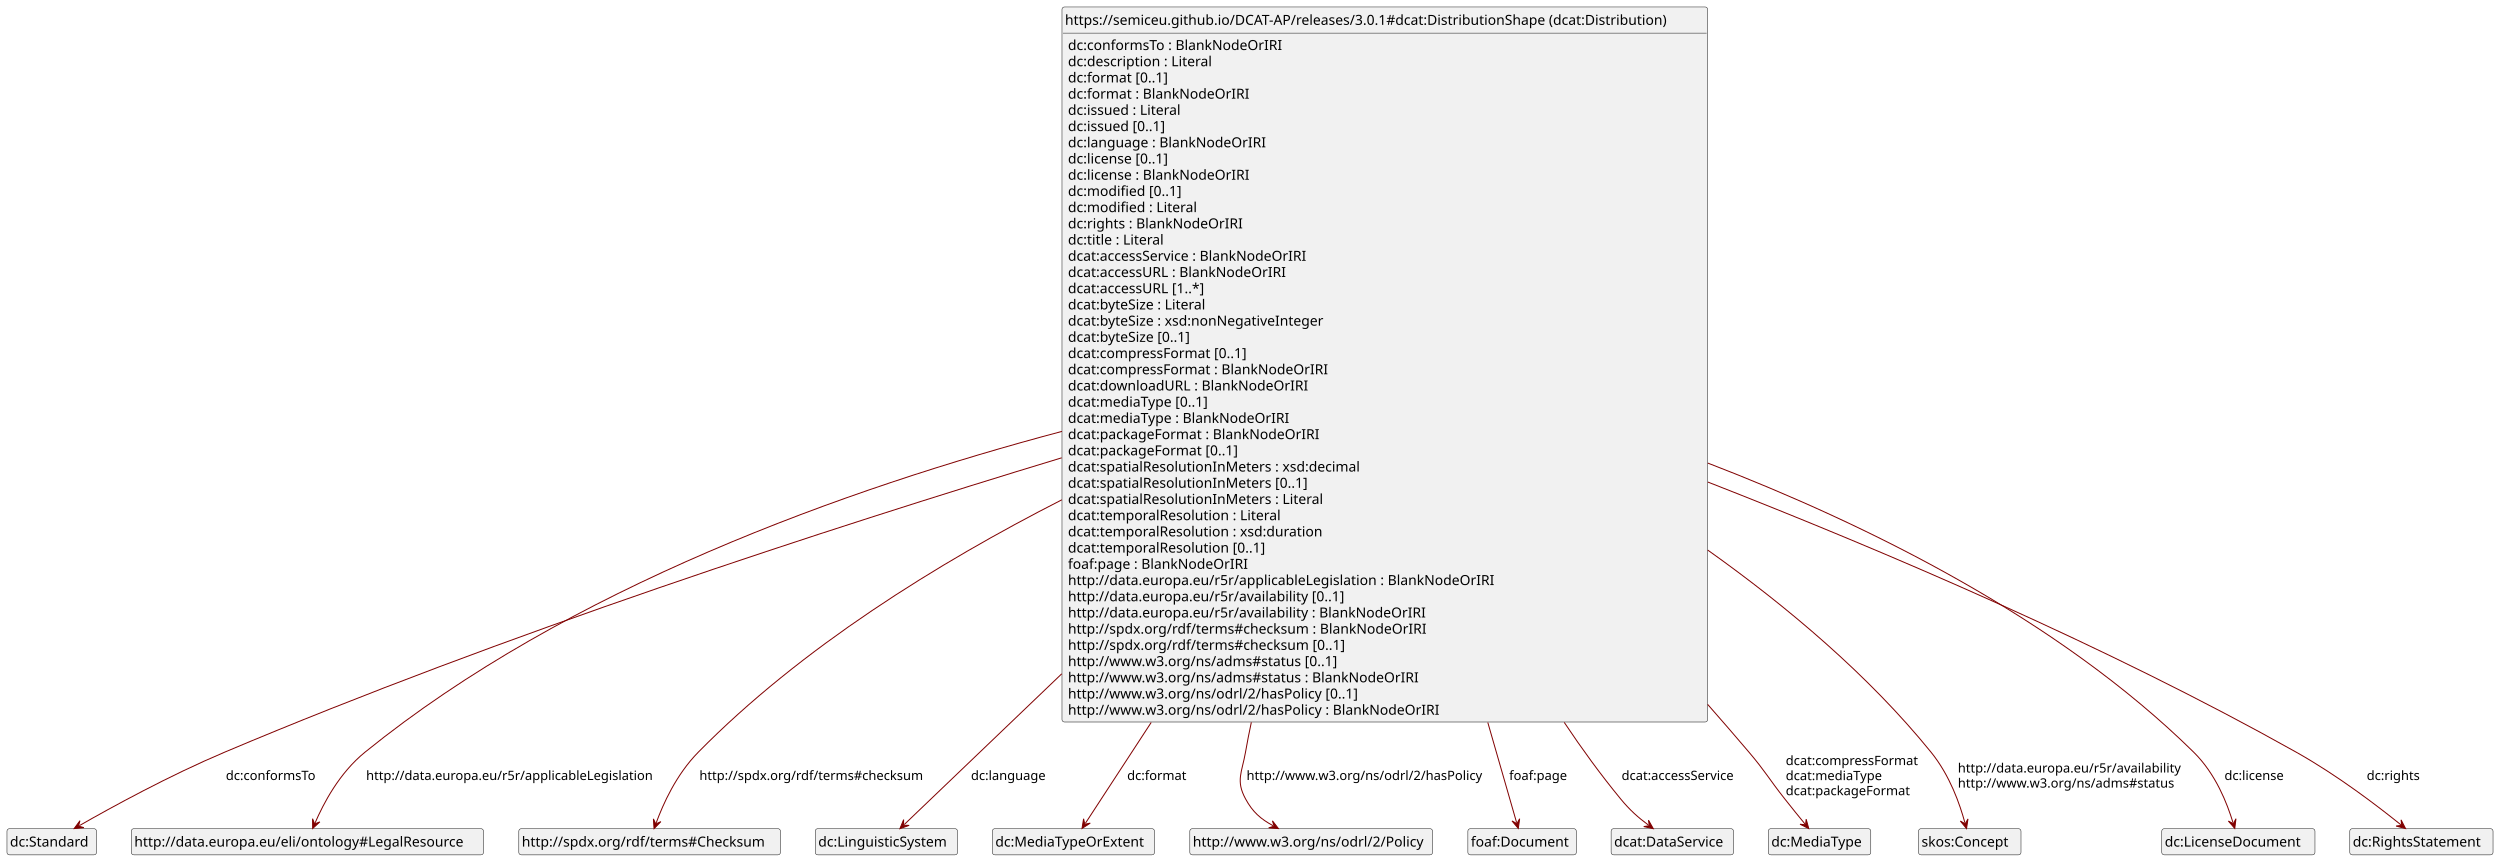
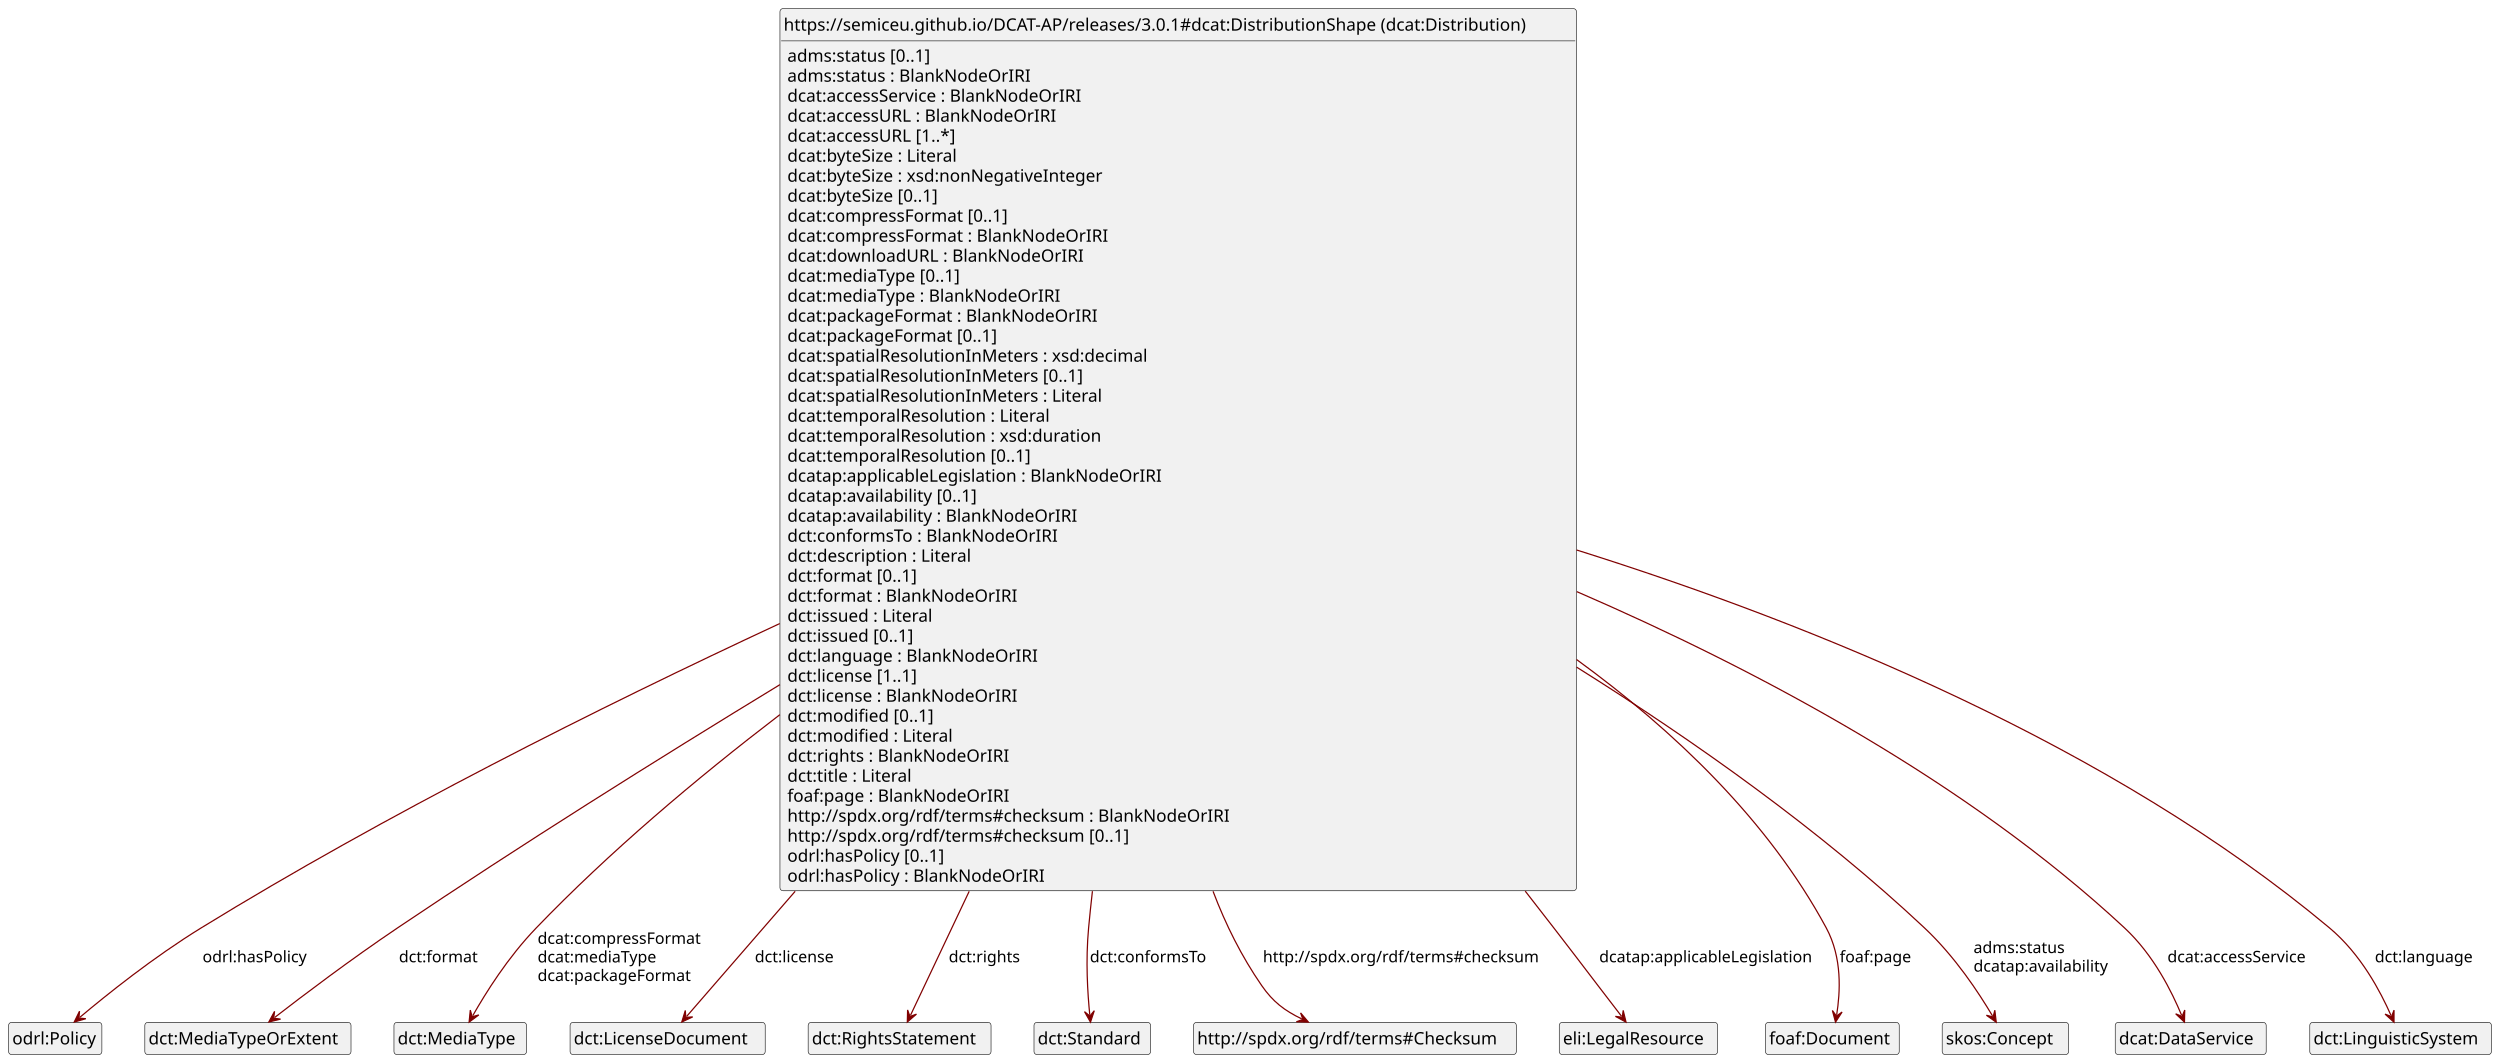
- <svg xmlns="http://www.w3.org/2000/svg" contentStyleType="text/css" height="865px" preserveAspectRatio="none" style="width:2513px;height:865px;background:#FFFFFF;" version="1.1" viewBox="0 0 2513 865" width="2513px" zoomAndPan="magnify">
+ <svg xmlns="http://www.w3.org/2000/svg" contentStyleType="text/css" height="865px" preserveAspectRatio="none" style="width:2037px;height:865px;background:#FFFFFF;" version="1.1" viewBox="0 0 2037 865" width="2037px" zoomAndPan="magnify">
  <defs />
  <g>
    <g id="elem_https://semiceu.github.io/DCAT-AP/releases/3.0.1#dcat:DistributionShape (dcat:Distribution)">
-       <rect codeLine="8" fill="#F1F1F1" height="718.766" id="https://semiceu.github.io/DCAT-AP/releases/3.0.1#dcat:DistributionShape (dcat:Distribution)" rx="2.5" ry="2.5" style="stroke:#181818;stroke-width:0.5;" width="649" x="1067.5" y="7" />
-       <text fill="#000000" font-family="sans-serif" font-size="14" lengthAdjust="spacing" textLength="643" x="1070.5" y="24.995">https://semiceu.github.io/DCAT-AP/releases/3.0.1#dcat:DistributionShape (dcat:Distribution)</text>
-       <line style="stroke:#181818;stroke-width:0.5;" x1="1068.5" x2="1715.5" y1="33.297" y2="33.297" />
-       <text fill="#000000" font-family="sans-serif" font-size="14" lengthAdjust="spacing" textLength="233" x="1073.5" y="50.292">dc:conformsTo  :  BlankNodeOrIRI</text>
-       <text fill="#000000" font-family="sans-serif" font-size="14" lengthAdjust="spacing" textLength="160" x="1073.5" y="66.589">dc:description  :  Literal</text>
-       <text fill="#000000" font-family="sans-serif" font-size="14" lengthAdjust="spacing" textLength="110" x="1073.5" y="82.886">dc:format  [0..1]</text>
-       <text fill="#000000" font-family="sans-serif" font-size="14" lengthAdjust="spacing" textLength="194" x="1073.5" y="99.183">dc:format  :  BlankNodeOrIRI</text>
-       <text fill="#000000" font-family="sans-serif" font-size="14" lengthAdjust="spacing" textLength="129" x="1073.5" y="115.48">dc:issued  :  Literal</text>
-       <text fill="#000000" font-family="sans-serif" font-size="14" lengthAdjust="spacing" textLength="112" x="1073.5" y="131.776">dc:issued  [0..1]</text>
-       <text fill="#000000" font-family="sans-serif" font-size="14" lengthAdjust="spacing" textLength="214" x="1073.5" y="148.073">dc:language  :  BlankNodeOrIRI</text>
-       <text fill="#000000" font-family="sans-serif" font-size="14" lengthAdjust="spacing" textLength="115" x="1073.5" y="164.37">dc:license  [0..1]</text>
-       <text fill="#000000" font-family="sans-serif" font-size="14" lengthAdjust="spacing" textLength="199" x="1073.5" y="180.667">dc:license  :  BlankNodeOrIRI</text>
-       <text fill="#000000" font-family="sans-serif" font-size="14" lengthAdjust="spacing" textLength="125" x="1073.5" y="196.964">dc:modified  [0..1]</text>
-       <text fill="#000000" font-family="sans-serif" font-size="14" lengthAdjust="spacing" textLength="142" x="1073.5" y="213.261">dc:modified  :  Literal</text>
-       <text fill="#000000" font-family="sans-serif" font-size="14" lengthAdjust="spacing" textLength="189" x="1073.5" y="229.558">dc:rights  :  BlankNodeOrIRI</text>
-       <text fill="#000000" font-family="sans-serif" font-size="14" lengthAdjust="spacing" textLength="108" x="1073.5" y="245.855">dc:title  :  Literal</text>
-       <text fill="#000000" font-family="sans-serif" font-size="14" lengthAdjust="spacing" textLength="262" x="1073.5" y="262.151">dcat:accessService  :  BlankNodeOrIRI</text>
-       <text fill="#000000" font-family="sans-serif" font-size="14" lengthAdjust="spacing" textLength="239" x="1073.5" y="278.448">dcat:accessURL  :  BlankNodeOrIRI</text>
-       <text fill="#000000" font-family="sans-serif" font-size="14" lengthAdjust="spacing" textLength="153" x="1073.5" y="294.745">dcat:accessURL  [1..*]</text>
-       <text fill="#000000" font-family="sans-serif" font-size="14" lengthAdjust="spacing" textLength="155" x="1073.5" y="311.042">dcat:byteSize  :  Literal</text>
-       <text fill="#000000" font-family="sans-serif" font-size="14" lengthAdjust="spacing" textLength="276" x="1073.5" y="327.339">dcat:byteSize  : xsd:nonNegativeInteger</text>
-       <text fill="#000000" font-family="sans-serif" font-size="14" lengthAdjust="spacing" textLength="138" x="1073.5" y="343.636">dcat:byteSize  [0..1]</text>
-       <text fill="#000000" font-family="sans-serif" font-size="14" lengthAdjust="spacing" textLength="196" x="1073.5" y="359.933">dcat:compressFormat  [0..1]</text>
-       <text fill="#000000" font-family="sans-serif" font-size="14" lengthAdjust="spacing" textLength="280" x="1073.5" y="376.229">dcat:compressFormat  :  BlankNodeOrIRI</text>
-       <text fill="#000000" font-family="sans-serif" font-size="14" lengthAdjust="spacing" textLength="257" x="1073.5" y="392.526">dcat:downloadURL  :  BlankNodeOrIRI</text>
-       <text fill="#000000" font-family="sans-serif" font-size="14" lengthAdjust="spacing" textLength="155" x="1073.5" y="408.823">dcat:mediaType  [0..1]</text>
-       <text fill="#000000" font-family="sans-serif" font-size="14" lengthAdjust="spacing" textLength="239" x="1073.5" y="425.12">dcat:mediaType  :  BlankNodeOrIRI</text>
-       <text fill="#000000" font-family="sans-serif" font-size="14" lengthAdjust="spacing" textLength="270" x="1073.5" y="441.417">dcat:packageFormat  :  BlankNodeOrIRI</text>
-       <text fill="#000000" font-family="sans-serif" font-size="14" lengthAdjust="spacing" textLength="186" x="1073.5" y="457.714">dcat:packageFormat  [0..1]</text>
-       <text fill="#000000" font-family="sans-serif" font-size="14" lengthAdjust="spacing" textLength="312" x="1073.5" y="474.011">dcat:spatialResolutionInMeters  : xsd:decimal</text>
-       <text fill="#000000" font-family="sans-serif" font-size="14" lengthAdjust="spacing" textLength="257" x="1073.5" y="490.308">dcat:spatialResolutionInMeters  [0..1]</text>
-       <text fill="#000000" font-family="sans-serif" font-size="14" lengthAdjust="spacing" textLength="274" x="1073.5" y="506.604">dcat:spatialResolutionInMeters  :  Literal</text>
-       <text fill="#000000" font-family="sans-serif" font-size="14" lengthAdjust="spacing" textLength="231" x="1073.5" y="522.901">dcat:temporalResolution  :  Literal</text>
-       <text fill="#000000" font-family="sans-serif" font-size="14" lengthAdjust="spacing" textLength="273" x="1073.5" y="539.198">dcat:temporalResolution  : xsd:duration</text>
-       <text fill="#000000" font-family="sans-serif" font-size="14" lengthAdjust="spacing" textLength="214" x="1073.5" y="555.495">dcat:temporalResolution  [0..1]</text>
-       <text fill="#000000" font-family="sans-serif" font-size="14" lengthAdjust="spacing" textLength="193" x="1073.5" y="571.792">foaf:page  :  BlankNodeOrIRI</text>
-       <text fill="#000000" font-family="sans-serif" font-size="14" lengthAdjust="spacing" textLength="447" x="1073.5" y="588.089">http://data.europa.eu/r5r/applicableLegislation  :  BlankNodeOrIRI</text>
-       <text fill="#000000" font-family="sans-serif" font-size="14" lengthAdjust="spacing" textLength="288" x="1073.5" y="604.386">http://data.europa.eu/r5r/availability  [0..1]</text>
-       <text fill="#000000" font-family="sans-serif" font-size="14" lengthAdjust="spacing" textLength="372" x="1073.5" y="620.683">http://data.europa.eu/r5r/availability  :  BlankNodeOrIRI</text>
-       <text fill="#000000" font-family="sans-serif" font-size="14" lengthAdjust="spacing" textLength="383" x="1073.5" y="636.98">http://spdx.org/rdf/terms#checksum  :  BlankNodeOrIRI</text>
-       <text fill="#000000" font-family="sans-serif" font-size="14" lengthAdjust="spacing" textLength="299" x="1073.5" y="653.276">http://spdx.org/rdf/terms#checksum  [0..1]</text>
-       <text fill="#000000" font-family="sans-serif" font-size="14" lengthAdjust="spacing" textLength="291" x="1073.5" y="669.573">http://www.w3.org/ns/adms#status  [0..1]</text>
-       <text fill="#000000" font-family="sans-serif" font-size="14" lengthAdjust="spacing" textLength="375" x="1073.5" y="685.87">http://www.w3.org/ns/adms#status  :  BlankNodeOrIRI</text>
-       <text fill="#000000" font-family="sans-serif" font-size="14" lengthAdjust="spacing" textLength="307" x="1073.5" y="702.167">http://www.w3.org/ns/odrl/2/hasPolicy  [0..1]</text>
-       <text fill="#000000" font-family="sans-serif" font-size="14" lengthAdjust="spacing" textLength="391" x="1073.5" y="718.464">http://www.w3.org/ns/odrl/2/hasPolicy  :  BlankNodeOrIRI</text>
+       <rect codeLine="8" fill="#F1F1F1" height="718.766" id="https://semiceu.github.io/DCAT-AP/releases/3.0.1#dcat:DistributionShape (dcat:Distribution)" rx="2.5" ry="2.5" style="stroke:#181818;stroke-width:0.5;" width="649" x="635.5" y="7" />
+       <text fill="#000000" font-family="sans-serif" font-size="14" lengthAdjust="spacing" textLength="643" x="638.5" y="24.995">https://semiceu.github.io/DCAT-AP/releases/3.0.1#dcat:DistributionShape (dcat:Distribution)</text>
+       <line style="stroke:#181818;stroke-width:0.5;" x1="636.5" x2="1283.5" y1="33.297" y2="33.297" />
+       <text fill="#000000" font-family="sans-serif" font-size="14" lengthAdjust="spacing" textLength="130" x="641.5" y="50.292">adms:status  [0..1]</text>
+       <text fill="#000000" font-family="sans-serif" font-size="14" lengthAdjust="spacing" textLength="214" x="641.5" y="66.589">adms:status  :  BlankNodeOrIRI</text>
+       <text fill="#000000" font-family="sans-serif" font-size="14" lengthAdjust="spacing" textLength="262" x="641.5" y="82.886">dcat:accessService  :  BlankNodeOrIRI</text>
+       <text fill="#000000" font-family="sans-serif" font-size="14" lengthAdjust="spacing" textLength="239" x="641.5" y="99.183">dcat:accessURL  :  BlankNodeOrIRI</text>
+       <text fill="#000000" font-family="sans-serif" font-size="14" lengthAdjust="spacing" textLength="153" x="641.5" y="115.48">dcat:accessURL  [1..*]</text>
+       <text fill="#000000" font-family="sans-serif" font-size="14" lengthAdjust="spacing" textLength="155" x="641.5" y="131.776">dcat:byteSize  :  Literal</text>
+       <text fill="#000000" font-family="sans-serif" font-size="14" lengthAdjust="spacing" textLength="276" x="641.5" y="148.073">dcat:byteSize  : xsd:nonNegativeInteger</text>
+       <text fill="#000000" font-family="sans-serif" font-size="14" lengthAdjust="spacing" textLength="138" x="641.5" y="164.37">dcat:byteSize  [0..1]</text>
+       <text fill="#000000" font-family="sans-serif" font-size="14" lengthAdjust="spacing" textLength="196" x="641.5" y="180.667">dcat:compressFormat  [0..1]</text>
+       <text fill="#000000" font-family="sans-serif" font-size="14" lengthAdjust="spacing" textLength="280" x="641.5" y="196.964">dcat:compressFormat  :  BlankNodeOrIRI</text>
+       <text fill="#000000" font-family="sans-serif" font-size="14" lengthAdjust="spacing" textLength="257" x="641.5" y="213.261">dcat:downloadURL  :  BlankNodeOrIRI</text>
+       <text fill="#000000" font-family="sans-serif" font-size="14" lengthAdjust="spacing" textLength="155" x="641.5" y="229.558">dcat:mediaType  [0..1]</text>
+       <text fill="#000000" font-family="sans-serif" font-size="14" lengthAdjust="spacing" textLength="239" x="641.5" y="245.855">dcat:mediaType  :  BlankNodeOrIRI</text>
+       <text fill="#000000" font-family="sans-serif" font-size="14" lengthAdjust="spacing" textLength="270" x="641.5" y="262.151">dcat:packageFormat  :  BlankNodeOrIRI</text>
+       <text fill="#000000" font-family="sans-serif" font-size="14" lengthAdjust="spacing" textLength="186" x="641.5" y="278.448">dcat:packageFormat  [0..1]</text>
+       <text fill="#000000" font-family="sans-serif" font-size="14" lengthAdjust="spacing" textLength="312" x="641.5" y="294.745">dcat:spatialResolutionInMeters  : xsd:decimal</text>
+       <text fill="#000000" font-family="sans-serif" font-size="14" lengthAdjust="spacing" textLength="257" x="641.5" y="311.042">dcat:spatialResolutionInMeters  [0..1]</text>
+       <text fill="#000000" font-family="sans-serif" font-size="14" lengthAdjust="spacing" textLength="274" x="641.5" y="327.339">dcat:spatialResolutionInMeters  :  Literal</text>
+       <text fill="#000000" font-family="sans-serif" font-size="14" lengthAdjust="spacing" textLength="231" x="641.5" y="343.636">dcat:temporalResolution  :  Literal</text>
+       <text fill="#000000" font-family="sans-serif" font-size="14" lengthAdjust="spacing" textLength="273" x="641.5" y="359.933">dcat:temporalResolution  : xsd:duration</text>
+       <text fill="#000000" font-family="sans-serif" font-size="14" lengthAdjust="spacing" textLength="214" x="641.5" y="376.229">dcat:temporalResolution  [0..1]</text>
+       <text fill="#000000" font-family="sans-serif" font-size="14" lengthAdjust="spacing" textLength="322" x="641.5" y="392.526">dcatap:applicableLegislation  :  BlankNodeOrIRI</text>
+       <text fill="#000000" font-family="sans-serif" font-size="14" lengthAdjust="spacing" textLength="163" x="641.5" y="408.823">dcatap:availability  [0..1]</text>
+       <text fill="#000000" font-family="sans-serif" font-size="14" lengthAdjust="spacing" textLength="247" x="641.5" y="425.12">dcatap:availability  :  BlankNodeOrIRI</text>
+       <text fill="#000000" font-family="sans-serif" font-size="14" lengthAdjust="spacing" textLength="238" x="641.5" y="441.417">dct:conformsTo  :  BlankNodeOrIRI</text>
+       <text fill="#000000" font-family="sans-serif" font-size="14" lengthAdjust="spacing" textLength="165" x="641.5" y="457.714">dct:description  :  Literal</text>
+       <text fill="#000000" font-family="sans-serif" font-size="14" lengthAdjust="spacing" textLength="115" x="641.5" y="474.011">dct:format  [0..1]</text>
+       <text fill="#000000" font-family="sans-serif" font-size="14" lengthAdjust="spacing" textLength="199" x="641.5" y="490.308">dct:format  :  BlankNodeOrIRI</text>
+       <text fill="#000000" font-family="sans-serif" font-size="14" lengthAdjust="spacing" textLength="134" x="641.5" y="506.604">dct:issued  :  Literal</text>
+       <text fill="#000000" font-family="sans-serif" font-size="14" lengthAdjust="spacing" textLength="117" x="641.5" y="522.901">dct:issued  [0..1]</text>
+       <text fill="#000000" font-family="sans-serif" font-size="14" lengthAdjust="spacing" textLength="219" x="641.5" y="539.198">dct:language  :  BlankNodeOrIRI</text>
+       <text fill="#000000" font-family="sans-serif" font-size="14" lengthAdjust="spacing" textLength="120" x="641.5" y="555.495">dct:license  [1..1]</text>
+       <text fill="#000000" font-family="sans-serif" font-size="14" lengthAdjust="spacing" textLength="204" x="641.5" y="571.792">dct:license  :  BlankNodeOrIRI</text>
+       <text fill="#000000" font-family="sans-serif" font-size="14" lengthAdjust="spacing" textLength="130" x="641.5" y="588.089">dct:modified  [0..1]</text>
+       <text fill="#000000" font-family="sans-serif" font-size="14" lengthAdjust="spacing" textLength="147" x="641.5" y="604.386">dct:modified  :  Literal</text>
+       <text fill="#000000" font-family="sans-serif" font-size="14" lengthAdjust="spacing" textLength="194" x="641.5" y="620.683">dct:rights  :  BlankNodeOrIRI</text>
+       <text fill="#000000" font-family="sans-serif" font-size="14" lengthAdjust="spacing" textLength="113" x="641.5" y="636.98">dct:title  :  Literal</text>
+       <text fill="#000000" font-family="sans-serif" font-size="14" lengthAdjust="spacing" textLength="193" x="641.5" y="653.276">foaf:page  :  BlankNodeOrIRI</text>
+       <text fill="#000000" font-family="sans-serif" font-size="14" lengthAdjust="spacing" textLength="383" x="641.5" y="669.573">http://spdx.org/rdf/terms#checksum  :  BlankNodeOrIRI</text>
+       <text fill="#000000" font-family="sans-serif" font-size="14" lengthAdjust="spacing" textLength="299" x="641.5" y="685.87">http://spdx.org/rdf/terms#checksum  [0..1]</text>
+       <text fill="#000000" font-family="sans-serif" font-size="14" lengthAdjust="spacing" textLength="139" x="641.5" y="702.167">odrl:hasPolicy  [0..1]</text>
+       <text fill="#000000" font-family="sans-serif" font-size="14" lengthAdjust="spacing" textLength="223" x="641.5" y="718.464">odrl:hasPolicy  :  BlankNodeOrIRI</text>
    </g>
-     <g id="elem_dc:Standard">
-       <rect fill="#F1F1F1" height="26.297" id="dc:Standard" rx="2.5" ry="2.5" style="stroke:#181818;stroke-width:0.5;" width="90" x="7" y="833" />
-       <text fill="#000000" font-family="sans-serif" font-size="14" lengthAdjust="spacing" textLength="84" x="10" y="850.995">dc:Standard</text>
+     <g id="elem_odrl:Policy">
+       <rect fill="#F1F1F1" height="26.297" id="odrl:Policy" rx="2.5" ry="2.5" style="stroke:#181818;stroke-width:0.5;" width="76" x="7" y="833" />
+       <text fill="#000000" font-family="sans-serif" font-size="14" lengthAdjust="spacing" textLength="70" x="10" y="850.995">odrl:Policy</text>
    </g>
-     <g id="elem_http://data.europa.eu/eli/ontology#LegalResource">
-       <rect fill="#F1F1F1" height="26.297" id="http://data.europa.eu/eli/ontology#LegalResource" rx="2.5" ry="2.5" style="stroke:#181818;stroke-width:0.5;" width="354" x="132" y="833" />
-       <text fill="#000000" font-family="sans-serif" font-size="14" lengthAdjust="spacing" textLength="348" x="135" y="850.995">http://data.europa.eu/eli/ontology#LegalResource</text>
+     <g id="elem_dct:MediaTypeOrExtent">
+       <rect fill="#F1F1F1" height="26.297" id="dct:MediaTypeOrExtent" rx="2.5" ry="2.5" style="stroke:#181818;stroke-width:0.5;" width="168" x="118" y="833" />
+       <text fill="#000000" font-family="sans-serif" font-size="14" lengthAdjust="spacing" textLength="162" x="121" y="850.995">dct:MediaTypeOrExtent</text>
+     </g>
+     <g id="elem_dct:MediaType">
+       <rect fill="#F1F1F1" height="26.297" id="dct:MediaType" rx="2.5" ry="2.5" style="stroke:#181818;stroke-width:0.5;" width="108" x="321" y="833" />
+       <text fill="#000000" font-family="sans-serif" font-size="14" lengthAdjust="spacing" textLength="102" x="324" y="850.995">dct:MediaType</text>
+     </g>
+     <g id="elem_dct:LicenseDocument">
+       <rect fill="#F1F1F1" height="26.297" id="dct:LicenseDocument" rx="2.5" ry="2.5" style="stroke:#181818;stroke-width:0.5;" width="159" x="464.5" y="833" />
+       <text fill="#000000" font-family="sans-serif" font-size="14" lengthAdjust="spacing" textLength="153" x="467.5" y="850.995">dct:LicenseDocument</text>
+     </g>
+     <g id="elem_dct:RightsStatement">
+       <rect fill="#F1F1F1" height="26.297" id="dct:RightsStatement" rx="2.5" ry="2.5" style="stroke:#181818;stroke-width:0.5;" width="149" x="658.5" y="833" />
+       <text fill="#000000" font-family="sans-serif" font-size="14" lengthAdjust="spacing" textLength="143" x="661.5" y="850.995">dct:RightsStatement</text>
+     </g>
+     <g id="elem_dct:Standard">
+       <rect fill="#F1F1F1" height="26.297" id="dct:Standard" rx="2.5" ry="2.5" style="stroke:#181818;stroke-width:0.5;" width="95" x="842.5" y="833" />
+       <text fill="#000000" font-family="sans-serif" font-size="14" lengthAdjust="spacing" textLength="89" x="845.5" y="850.995">dct:Standard</text>
    </g>
    <g id="elem_http://spdx.org/rdf/terms#Checksum">
-       <rect fill="#F1F1F1" height="26.297" id="http://spdx.org/rdf/terms#Checksum" rx="2.5" ry="2.5" style="stroke:#181818;stroke-width:0.5;" width="263" x="521.5" y="833" />
-       <text fill="#000000" font-family="sans-serif" font-size="14" lengthAdjust="spacing" textLength="257" x="524.5" y="850.995">http://spdx.org/rdf/terms#Checksum</text>
+       <rect fill="#F1F1F1" height="26.297" id="http://spdx.org/rdf/terms#Checksum" rx="2.5" ry="2.5" style="stroke:#181818;stroke-width:0.5;" width="263" x="972.5" y="833" />
+       <text fill="#000000" font-family="sans-serif" font-size="14" lengthAdjust="spacing" textLength="257" x="975.5" y="850.995">http://spdx.org/rdf/terms#Checksum</text>
    </g>
-     <g id="elem_dc:LinguisticSystem">
-       <rect fill="#F1F1F1" height="26.297" id="dc:LinguisticSystem" rx="2.5" ry="2.5" style="stroke:#181818;stroke-width:0.5;" width="143" x="819.5" y="833" />
-       <text fill="#000000" font-family="sans-serif" font-size="14" lengthAdjust="spacing" textLength="137" x="822.5" y="850.995">dc:LinguisticSystem</text>
-     </g>
-     <g id="elem_dc:MediaTypeOrExtent">
-       <rect fill="#F1F1F1" height="26.297" id="dc:MediaTypeOrExtent" rx="2.5" ry="2.5" style="stroke:#181818;stroke-width:0.5;" width="163" x="997.5" y="833" />
-       <text fill="#000000" font-family="sans-serif" font-size="14" lengthAdjust="spacing" textLength="157" x="1000.5" y="850.995">dc:MediaTypeOrExtent</text>
-     </g>
-     <g id="elem_http://www.w3.org/ns/odrl/2/Policy">
-       <rect fill="#F1F1F1" height="26.297" id="http://www.w3.org/ns/odrl/2/Policy" rx="2.5" ry="2.5" style="stroke:#181818;stroke-width:0.5;" width="244" x="1196" y="833" />
-       <text fill="#000000" font-family="sans-serif" font-size="14" lengthAdjust="spacing" textLength="238" x="1199" y="850.995">http://www.w3.org/ns/odrl/2/Policy</text>
+     <g id="elem_eli:LegalResource">
+       <rect fill="#F1F1F1" height="26.297" id="eli:LegalResource" rx="2.5" ry="2.5" style="stroke:#181818;stroke-width:0.5;" width="129" x="1270.5" y="833" />
+       <text fill="#000000" font-family="sans-serif" font-size="14" lengthAdjust="spacing" textLength="123" x="1273.5" y="850.995">eli:LegalResource</text>
    </g>
    <g id="elem_foaf:Document">
-       <rect fill="#F1F1F1" height="26.297" id="foaf:Document" rx="2.5" ry="2.5" style="stroke:#181818;stroke-width:0.5;" width="109" x="1475.5" y="833" />
-       <text fill="#000000" font-family="sans-serif" font-size="14" lengthAdjust="spacing" textLength="103" x="1478.5" y="850.995">foaf:Document</text>
+       <rect fill="#F1F1F1" height="26.297" id="foaf:Document" rx="2.5" ry="2.5" style="stroke:#181818;stroke-width:0.5;" width="109" x="1438.5" y="833" />
+       <text fill="#000000" font-family="sans-serif" font-size="14" lengthAdjust="spacing" textLength="103" x="1441.5" y="850.995">foaf:Document</text>
+     </g>
+     <g id="elem_skos:Concept">
+       <rect fill="#F1F1F1" height="26.297" id="skos:Concept" rx="2.5" ry="2.5" style="stroke:#181818;stroke-width:0.5;" width="103" x="1582.5" y="833" />
+       <text fill="#000000" font-family="sans-serif" font-size="14" lengthAdjust="spacing" textLength="97" x="1585.5" y="850.995">skos:Concept</text>
    </g>
    <g id="elem_dcat:DataService">
-       <rect fill="#F1F1F1" height="26.297" id="dcat:DataService" rx="2.5" ry="2.5" style="stroke:#181818;stroke-width:0.5;" width="123" x="1619.5" y="833" />
-       <text fill="#000000" font-family="sans-serif" font-size="14" lengthAdjust="spacing" textLength="117" x="1622.5" y="850.995">dcat:DataService</text>
+       <rect fill="#F1F1F1" height="26.297" id="dcat:DataService" rx="2.5" ry="2.5" style="stroke:#181818;stroke-width:0.5;" width="123" x="1723.5" y="833" />
+       <text fill="#000000" font-family="sans-serif" font-size="14" lengthAdjust="spacing" textLength="117" x="1726.5" y="850.995">dcat:DataService</text>
    </g>
-     <g id="elem_dc:MediaType">
-       <rect fill="#F1F1F1" height="26.297" id="dc:MediaType" rx="2.5" ry="2.5" style="stroke:#181818;stroke-width:0.5;" width="103" x="1777.5" y="833" />
-       <text fill="#000000" font-family="sans-serif" font-size="14" lengthAdjust="spacing" textLength="97" x="1780.5" y="850.995">dc:MediaType</text>
+     <g id="elem_dct:LinguisticSystem">
+       <rect fill="#F1F1F1" height="26.297" id="dct:LinguisticSystem" rx="2.5" ry="2.5" style="stroke:#181818;stroke-width:0.5;" width="148" x="1882" y="833" />
+       <text fill="#000000" font-family="sans-serif" font-size="14" lengthAdjust="spacing" textLength="142" x="1885" y="850.995">dct:LinguisticSystem</text>
    </g>
-     <g id="elem_skos:Concept">
-       <rect fill="#F1F1F1" height="26.297" id="skos:Concept" rx="2.5" ry="2.5" style="stroke:#181818;stroke-width:0.5;" width="103" x="1928.5" y="833" />
-       <text fill="#000000" font-family="sans-serif" font-size="14" lengthAdjust="spacing" textLength="97" x="1931.5" y="850.995">skos:Concept</text>
+     <g id="link_https://semiceu.github.io/DCAT-AP/releases/3.0.1#dcat:DistributionShape (dcat:Distribution)_odrl:Policy">
+       <path codeLine="51" d="M635.355,508.051 C487.979,576.653 313.57,664.031 164,756 C124.724,780.151 87.129,810.37 65.067,828.894 " fill="none" id="https://semiceu.github.io/DCAT-AP/releases/3.0.1#dcat:DistributionShape (dcat:Distribution)-to-odrl:Policy" style="stroke:#800000;stroke-width:1.0;" />
+       <polygon fill="#800000" points="60.471,832.752,69.936,830.028,64.301,829.537,64.792,823.902,60.471,832.752" style="stroke:#800000;stroke-width:1.0;" />
+       <text fill="#000000" font-family="sans-serif" font-size="13" lengthAdjust="spacing" textLength="87" x="165" y="784.067">odrl:hasPolicy</text>
    </g>
-     <g id="elem_dc:LicenseDocument">
-       <rect fill="#F1F1F1" height="26.297" id="dc:LicenseDocument" rx="2.5" ry="2.5" style="stroke:#181818;stroke-width:0.5;" width="154" x="2173" y="833" />
-       <text fill="#000000" font-family="sans-serif" font-size="14" lengthAdjust="spacing" textLength="148" x="2176" y="850.995">dc:LicenseDocument</text>
+     <g id="link_https://semiceu.github.io/DCAT-AP/releases/3.0.1#dcat:DistributionShape (dcat:Distribution)_dct:MediaTypeOrExtent">
+       <path codeLine="52" d="M635.49,557.845 C534.536,619.335 423.618,688.933 324,756 C285.574,781.87 247.066,811.038 223.785,829.036 " fill="none" id="https://semiceu.github.io/DCAT-AP/releases/3.0.1#dcat:DistributionShape (dcat:Distribution)-to-dct:MediaTypeOrExtent" style="stroke:#800000;stroke-width:1.0;" />
+       <polygon fill="#800000" points="219.038,832.705,228.605,830.365,222.994,829.647,223.712,824.036,219.038,832.705" style="stroke:#800000;stroke-width:1.0;" />
+       <text fill="#000000" font-family="sans-serif" font-size="13" lengthAdjust="spacing" textLength="67" x="325" y="784.067">dct:format</text>
    </g>
-     <g id="elem_dc:RightsStatement">
-       <rect fill="#F1F1F1" height="26.297" id="dc:RightsStatement" rx="2.5" ry="2.5" style="stroke:#181818;stroke-width:0.5;" width="144" x="2362" y="833" />
-       <text fill="#000000" font-family="sans-serif" font-size="14" lengthAdjust="spacing" textLength="138" x="2365" y="850.995">dc:RightsStatement</text>
+     <g id="link_https://semiceu.github.io/DCAT-AP/releases/3.0.1#dcat:DistributionShape (dcat:Distribution)_dct:MediaType">
+       <path codeLine="53" d="M635.443,582.298 C566.365,635.138 496.413,694.353 437,756 C413.563,780.318 395.712,809.115 385.2,827.584 " fill="none" id="https://semiceu.github.io/DCAT-AP/releases/3.0.1#dcat:DistributionShape (dcat:Distribution)-to-dct:MediaType" style="stroke:#800000;stroke-width:1.0;" />
+       <polygon fill="#800000" points="382.233,832.799,390.161,826.955,384.706,828.453,383.208,822.998,382.233,832.799" style="stroke:#800000;stroke-width:1.0;" />
+       <text fill="#000000" font-family="sans-serif" font-size="13" lengthAdjust="spacing" textLength="141" x="438" y="769.067">dcat:compressFormat</text>
+       <text fill="#000000" font-family="sans-serif" font-size="13" lengthAdjust="spacing" textLength="102" x="438" y="784.2">dcat:mediaType</text>
+       <text fill="#000000" font-family="sans-serif" font-size="13" lengthAdjust="spacing" textLength="132" x="438" y="799.332">dcat:packageFormat</text>
    </g>
-     <g id="link_https://semiceu.github.io/DCAT-AP/releases/3.0.1#dcat:DistributionShape (dcat:Distribution)_dc:Standard">
-       <path codeLine="51" d="M1067.206,460.188 C830.489,532.023 503.928,638.537 226,756 C169.925,779.7 112.408,811.284 79.747,829.929 " fill="none" id="https://semiceu.github.io/DCAT-AP/releases/3.0.1#dcat:DistributionShape (dcat:Distribution)-to-dc:Standard" style="stroke:#800000;stroke-width:1.0;" />
-       <polygon fill="#800000" points="74.536,832.904,84.335,831.915,78.878,830.425,80.369,824.968,74.536,832.904" style="stroke:#800000;stroke-width:1.0;" />
-       <text fill="#000000" font-family="sans-serif" font-size="13" lengthAdjust="spacing" textLength="94" x="227" y="784.067">dc:conformsTo</text>
+     <g id="link_https://semiceu.github.io/DCAT-AP/releases/3.0.1#dcat:DistributionShape (dcat:Distribution)_dct:LicenseDocument">
+       <path codeLine="54" d="M647.901,726.239 C606.43,774.04 576.33,808.735 559.441,828.202 " fill="none" id="https://semiceu.github.io/DCAT-AP/releases/3.0.1#dcat:DistributionShape (dcat:Distribution)-to-dct:LicenseDocument" style="stroke:#800000;stroke-width:1.0;" />
+       <polygon fill="#800000" points="555.509,832.734,564.428,828.557,558.786,828.957,558.386,823.315,555.509,832.734" style="stroke:#800000;stroke-width:1.0;" />
+       <text fill="#000000" font-family="sans-serif" font-size="13" lengthAdjust="spacing" textLength="68" x="615" y="784.067">dct:license</text>
    </g>
-     <g id="link_https://semiceu.github.io/DCAT-AP/releases/3.0.1#dcat:DistributionShape (dcat:Distribution)_http://data.europa.eu/eli/ontology#LegalResource">
-       <path codeLine="52" d="M1067.499,433.635 C851.267,491.03 570.503,591.185 367,756 C340.854,777.175 325.07,807.892 316.669,827.298 " fill="none" id="https://semiceu.github.io/DCAT-AP/releases/3.0.1#dcat:DistributionShape (dcat:Distribution)-to-http://data.europa.eu/eli/ontology#LegalResource" style="stroke:#800000;stroke-width:1.0;" />
-       <polygon fill="#800000" points="314.285,832.804,321.531,826.134,316.272,828.216,314.19,822.956,314.285,832.804" style="stroke:#800000;stroke-width:1.0;" />
-       <text fill="#000000" font-family="sans-serif" font-size="13" lengthAdjust="spacing" textLength="294" x="368" y="784.067">http://data.europa.eu/r5r/applicableLegislation</text>
+     <g id="link_https://semiceu.github.io/DCAT-AP/releases/3.0.1#dcat:DistributionShape (dcat:Distribution)_dct:RightsStatement">
+       <path codeLine="55" d="M789.696,726.239 C767.067,774.04 751.063,807.845 741.848,827.311 " fill="none" id="https://semiceu.github.io/DCAT-AP/releases/3.0.1#dcat:DistributionShape (dcat:Distribution)-to-dct:RightsStatement" style="stroke:#800000;stroke-width:1.0;" />
+       <polygon fill="#800000" points="739.28,832.734,746.747,826.311,741.42,828.215,739.516,822.888,739.28,832.734" style="stroke:#800000;stroke-width:1.0;" />
+       <text fill="#000000" font-family="sans-serif" font-size="13" lengthAdjust="spacing" textLength="60" x="773" y="784.067">dct:rights</text>
+     </g>
+     <g id="link_https://semiceu.github.io/DCAT-AP/releases/3.0.1#dcat:DistributionShape (dcat:Distribution)_dct:Standard">
+       <path codeLine="56" d="M890.11,726.136 C888.957,736.183 887.915,746.153 887,756 C884.469,783.242 886.212,809.325 887.941,826.882 " fill="none" id="https://semiceu.github.io/DCAT-AP/releases/3.0.1#dcat:DistributionShape (dcat:Distribution)-to-dct:Standard" style="stroke:#800000;stroke-width:1.0;" />
+       <polygon fill="#800000" points="888.529,832.853,891.628,823.504,888.039,827.877,883.666,824.288,888.529,832.853" style="stroke:#800000;stroke-width:1.0;" />
+       <text fill="#000000" font-family="sans-serif" font-size="13" lengthAdjust="spacing" textLength="99" x="888" y="784.067">dct:conformsTo</text>
    </g>
    <g id="link_https://semiceu.github.io/DCAT-AP/releases/3.0.1#dcat:DistributionShape (dcat:Distribution)_http://spdx.org/rdf/terms#Checksum">
-       <path codeLine="53" d="M1067.38,502.389 C942.442,566.075 805.157,651.249 702,756 C679.53,778.817 666.513,808.414 659.53,827.318 " fill="none" id="https://semiceu.github.io/DCAT-AP/releases/3.0.1#dcat:DistributionShape (dcat:Distribution)-to-http://spdx.org/rdf/terms#Checksum" style="stroke:#800000;stroke-width:1.0;" />
-       <polygon fill="#800000" points="657.451,832.946,664.321,825.89,659.183,828.256,656.817,823.118,657.451,832.946" style="stroke:#800000;stroke-width:1.0;" />
-       <text fill="#000000" font-family="sans-serif" font-size="13" lengthAdjust="spacing" textLength="232" x="703" y="784.067">http://spdx.org/rdf/terms#checksum</text>
+       <path codeLine="57" d="M988.392,726.227 C998.695,753.433 1011.691,779.427 1028,803 C1037.229,816.34 1046.612,823.441 1060.704,830.214 " fill="none" id="https://semiceu.github.io/DCAT-AP/releases/3.0.1#dcat:DistributionShape (dcat:Distribution)-to-http://spdx.org/rdf/terms#Checksum" style="stroke:#800000;stroke-width:1.0;" />
+       <polygon fill="#800000" points="1066.112,832.813,1059.733,825.309,1061.605,830.647,1056.267,832.52,1066.112,832.813" style="stroke:#800000;stroke-width:1.0;" />
+       <text fill="#000000" font-family="sans-serif" font-size="13" lengthAdjust="spacing" textLength="232" x="1029" y="784.067">http://spdx.org/rdf/terms#checksum</text>
    </g>
-     <g id="link_https://semiceu.github.io/DCAT-AP/releases/3.0.1#dcat:DistributionShape (dcat:Distribution)_dc:LinguisticSystem">
-       <path codeLine="54" d="M1067.282,677.283 C994.785,746.668 935.74,803.179 908.936,828.833 " fill="none" id="https://semiceu.github.io/DCAT-AP/releases/3.0.1#dcat:DistributionShape (dcat:Distribution)-to-dc:LinguisticSystem" style="stroke:#800000;stroke-width:1.0;" />
-       <polygon fill="#800000" points="904.602,832.982,913.87,829.649,908.214,829.525,908.338,823.869,904.602,832.982" style="stroke:#800000;stroke-width:1.0;" />
-       <text fill="#000000" font-family="sans-serif" font-size="13" lengthAdjust="spacing" textLength="78" x="976" y="784.067">dc:language</text>
-     </g>
-     <g id="link_https://semiceu.github.io/DCAT-AP/releases/3.0.1#dcat:DistributionShape (dcat:Distribution)_dc:MediaTypeOrExtent">
-       <path codeLine="55" d="M1157.176,726.239 C1125.973,774.04 1103.646,808.243 1090.939,827.71 " fill="none" id="https://semiceu.github.io/DCAT-AP/releases/3.0.1#dcat:DistributionShape (dcat:Distribution)-to-dc:MediaTypeOrExtent" style="stroke:#800000;stroke-width:1.0;" />
-       <polygon fill="#800000" points="1087.66,832.734,1095.929,827.384,1090.393,828.547,1089.23,823.011,1087.66,832.734" style="stroke:#800000;stroke-width:1.0;" />
-       <text fill="#000000" font-family="sans-serif" font-size="13" lengthAdjust="spacing" textLength="62" x="1133" y="784.067">dc:format</text>
-     </g>
-     <g id="link_https://semiceu.github.io/DCAT-AP/releases/3.0.1#dcat:DistributionShape (dcat:Distribution)_http://www.w3.org/ns/odrl/2/Policy">
-       <path codeLine="56" d="M1257.84,726.064 C1255.684,736.098 1253.727,746.089 1252,756 C1248.414,776.579 1242.046,784.635 1252,803 C1259.168,816.226 1267.084,823.171 1279.801,830.046 " fill="none" id="https://semiceu.github.io/DCAT-AP/releases/3.0.1#dcat:DistributionShape (dcat:Distribution)-to-http://www.w3.org/ns/odrl/2/Policy" style="stroke:#800000;stroke-width:1.0;" />
-       <polygon fill="#800000" points="1285.08,832.9,1279.065,825.101,1280.681,830.522,1275.26,832.139,1285.08,832.9" style="stroke:#800000;stroke-width:1.0;" />
-       <text fill="#000000" font-family="sans-serif" font-size="13" lengthAdjust="spacing" textLength="233" x="1253" y="784.067">http://www.w3.org/ns/odrl/2/hasPolicy</text>
+     <g id="link_https://semiceu.github.io/DCAT-AP/releases/3.0.1#dcat:DistributionShape (dcat:Distribution)_eli:LegalResource">
+       <path codeLine="58" d="M1242.762,726.09 C1250.599,736.162 1258.357,746.148 1266,756 C1282.128,776.79 1285.99,782.119 1302,803 C1309.672,813.007 1314.701,819.56 1321.233,828.069 " fill="none" id="https://semiceu.github.io/DCAT-AP/releases/3.0.1#dcat:DistributionShape (dcat:Distribution)-to-eli:LegalResource" style="stroke:#800000;stroke-width:1.0;" />
+       <polygon fill="#800000" points="1324.887,832.829,1322.579,823.254,1321.842,828.863,1316.234,828.126,1324.887,832.829" style="stroke:#800000;stroke-width:1.0;" />
+       <text fill="#000000" font-family="sans-serif" font-size="13" lengthAdjust="spacing" textLength="180" x="1303" y="784.067">dcatap:applicableLegislation</text>
    </g>
    <g id="link_https://semiceu.github.io/DCAT-AP/releases/3.0.1#dcat:DistributionShape (dcat:Distribution)_foaf:Document">
-       <path codeLine="57" d="M1495.533,726.239 C1509.29,774.04 1518.92,807.501 1524.523,826.968 " fill="none" id="https://semiceu.github.io/DCAT-AP/releases/3.0.1#dcat:DistributionShape (dcat:Distribution)-to-foaf:Document" style="stroke:#800000;stroke-width:1.0;" />
-       <polygon fill="#800000" points="1526.182,832.734,1527.537,822.979,1524.799,827.929,1519.849,825.191,1526.182,832.734" style="stroke:#800000;stroke-width:1.0;" />
-       <text fill="#000000" font-family="sans-serif" font-size="13" lengthAdjust="spacing" textLength="60" x="1517" y="784.067">foaf:page</text>
+       <path codeLine="59" d="M1284.572,537.377 C1364.604,595.688 1440.825,668.685 1488,756 C1501.241,780.507 1499.422,808.519 1496.514,826.925 " fill="none" id="https://semiceu.github.io/DCAT-AP/releases/3.0.1#dcat:DistributionShape (dcat:Distribution)-to-foaf:Document" style="stroke:#800000;stroke-width:1.0;" />
+       <polygon fill="#800000" points="1495.578,832.851,1500.934,824.586,1496.358,827.913,1493.032,823.337,1495.578,832.851" style="stroke:#800000;stroke-width:1.0;" />
+       <text fill="#000000" font-family="sans-serif" font-size="13" lengthAdjust="spacing" textLength="60" x="1499" y="784.067">foaf:page</text>
+     </g>
+     <g id="link_https://semiceu.github.io/DCAT-AP/releases/3.0.1#dcat:DistributionShape (dcat:Distribution)_skos:Concept">
+       <path codeLine="60" d="M1284.566,543.558 C1381.196,604.158 1483.694,676.844 1568,756 C1593.285,779.74 1612.415,809.124 1623.478,827.755 " fill="none" id="https://semiceu.github.io/DCAT-AP/releases/3.0.1#dcat:DistributionShape (dcat:Distribution)-to-skos:Concept" style="stroke:#800000;stroke-width:1.0;" />
+       <polygon fill="#800000" points="1626.542,832.915,1625.386,823.134,1623.989,828.615,1618.507,827.218,1626.542,832.915" style="stroke:#800000;stroke-width:1.0;" />
+       <text fill="#000000" font-family="sans-serif" font-size="13" lengthAdjust="spacing" textLength="80" x="1608" y="776.567">adms:status</text>
+       <text fill="#000000" font-family="sans-serif" font-size="13" lengthAdjust="spacing" textLength="114" x="1608" y="791.7">dcatap:availability</text>
    </g>
    <g id="link_https://semiceu.github.io/DCAT-AP/releases/3.0.1#dcat:DistributionShape (dcat:Distribution)_dcat:DataService">
-       <path codeLine="58" d="M1572.364,726.149 C1590.276,752.992 1609.204,778.948 1629,803 C1638.454,814.487 1646.506,821.586 1657.078,829.425 " fill="none" id="https://semiceu.github.io/DCAT-AP/releases/3.0.1#dcat:DistributionShape (dcat:Distribution)-to-dcat:DataService" style="stroke:#800000;stroke-width:1.0;" />
-       <polygon fill="#800000" points="1661.897,832.999,1657.051,824.425,1657.881,830.02,1652.286,830.851,1661.897,832.999" style="stroke:#800000;stroke-width:1.0;" />
-       <text fill="#000000" font-family="sans-serif" font-size="13" lengthAdjust="spacing" textLength="123" x="1630" y="784.067">dcat:accessService</text>
+       <path codeLine="61" d="M1284.774,482.064 C1432.993,546.264 1603.47,637.411 1731,756 C1755.019,778.335 1769.651,808.217 1777.592,827.28 " fill="none" id="https://semiceu.github.io/DCAT-AP/releases/3.0.1#dcat:DistributionShape (dcat:Distribution)-to-dcat:DataService" style="stroke:#800000;stroke-width:1.0;" />
+       <polygon fill="#800000" points="1779.899,832.819,1780.13,822.973,1777.976,828.203,1772.746,826.049,1779.899,832.819" style="stroke:#800000;stroke-width:1.0;" />
+       <text fill="#000000" font-family="sans-serif" font-size="13" lengthAdjust="spacing" textLength="123" x="1766" y="784.067">dcat:accessService</text>
    </g>
-     <g id="link_https://semiceu.github.io/DCAT-AP/releases/3.0.1#dcat:DistributionShape (dcat:Distribution)_dc:MediaType">
-       <path codeLine="59" d="M1716.525,708.051 C1730.677,724.138 1744.562,740.173 1758,756 C1775.031,776.057 1777.693,782.35 1794,803 C1801.994,813.123 1807.399,819.794 1814.366,828.272 " fill="none" id="https://semiceu.github.io/DCAT-AP/releases/3.0.1#dcat:DistributionShape (dcat:Distribution)-to-dc:MediaType" style="stroke:#800000;stroke-width:1.0;" />
-       <polygon fill="#800000" points="1818.176,832.908,1815.552,823.415,1815.001,829.045,1809.371,828.494,1818.176,832.908" style="stroke:#800000;stroke-width:1.0;" />
-       <text fill="#000000" font-family="sans-serif" font-size="13" lengthAdjust="spacing" textLength="141" x="1795" y="769.067">dcat:compressFormat</text>
-       <text fill="#000000" font-family="sans-serif" font-size="13" lengthAdjust="spacing" textLength="102" x="1795" y="784.2">dcat:mediaType</text>
-       <text fill="#000000" font-family="sans-serif" font-size="13" lengthAdjust="spacing" textLength="132" x="1795" y="799.332">dcat:packageFormat</text>
-     </g>
-     <g id="link_https://semiceu.github.io/DCAT-AP/releases/3.0.1#dcat:DistributionShape (dcat:Distribution)_skos:Concept">
-       <path codeLine="60" d="M1716.59,552.924 C1797.375,610.388 1878.621,679.07 1941,756 C1960.198,779.676 1970.025,808.46 1975.157,827.112 " fill="none" id="https://semiceu.github.io/DCAT-AP/releases/3.0.1#dcat:DistributionShape (dcat:Distribution)-to-skos:Concept" style="stroke:#800000;stroke-width:1.0;" />
-       <polygon fill="#800000" points="1976.748,832.897,1978.217,823.159,1975.422,828.076,1970.504,825.281,1976.748,832.897" style="stroke:#800000;stroke-width:1.0;" />
-       <text fill="#000000" font-family="sans-serif" font-size="13" lengthAdjust="spacing" textLength="228" x="1968" y="776.567">http://data.europa.eu/r5r/availability</text>
-       <text fill="#000000" font-family="sans-serif" font-size="13" lengthAdjust="spacing" textLength="221" x="1968" y="791.7">http://www.w3.org/ns/adms#status</text>
-     </g>
-     <g id="link_https://semiceu.github.io/DCAT-AP/releases/3.0.1#dcat:DistributionShape (dcat:Distribution)_dc:LicenseDocument">
-       <path codeLine="61" d="M1716.653,465.474 C1879.001,527.976 2069.27,622.54 2205,756 C2227.421,778.047 2238.815,807.844 2244.64,827.002 " fill="none" id="https://semiceu.github.io/DCAT-AP/releases/3.0.1#dcat:DistributionShape (dcat:Distribution)-to-dc:LicenseDocument" style="stroke:#800000;stroke-width:1.0;" />
-       <polygon fill="#800000" points="2246.385,832.742,2247.594,822.968,2244.93,827.959,2239.94,825.295,2246.385,832.742" style="stroke:#800000;stroke-width:1.0;" />
-       <text fill="#000000" font-family="sans-serif" font-size="13" lengthAdjust="spacing" textLength="63" x="2236" y="784.067">dc:license</text>
-     </g>
-     <g id="link_https://semiceu.github.io/DCAT-AP/releases/3.0.1#dcat:DistributionShape (dcat:Distribution)_dc:RightsStatement">
-       <path codeLine="62" d="M1716.758,484.562 C1895.679,554.514 2119.129,650.068 2308,756 C2349.969,779.539 2390.177,810.397 2413.379,829.095 " fill="none" id="https://semiceu.github.io/DCAT-AP/releases/3.0.1#dcat:DistributionShape (dcat:Distribution)-to-dc:RightsStatement" style="stroke:#800000;stroke-width:1.0;" />
-       <polygon fill="#800000" points="2418.05,832.86,2413.553,824.098,2414.157,829.722,2408.533,830.327,2418.05,832.86" style="stroke:#800000;stroke-width:1.0;" />
-       <text fill="#000000" font-family="sans-serif" font-size="13" lengthAdjust="spacing" textLength="55" x="2379" y="784.067">dc:rights</text>
+     <g id="link_https://semiceu.github.io/DCAT-AP/releases/3.0.1#dcat:DistributionShape (dcat:Distribution)_dct:LinguisticSystem">
+       <path codeLine="62" d="M1284.613,448.132 C1478.34,509.009 1720.39,607.624 1898,756 C1923.821,777.571 1939.7,808.14 1948.208,827.417 " fill="none" id="https://semiceu.github.io/DCAT-AP/releases/3.0.1#dcat:DistributionShape (dcat:Distribution)-to-dct:LinguisticSystem" style="stroke:#800000;stroke-width:1.0;" />
+       <polygon fill="#800000" points="1950.631,832.906,1950.656,823.057,1948.612,828.332,1943.338,826.288,1950.631,832.906" style="stroke:#800000;stroke-width:1.0;" />
+       <text fill="#000000" font-family="sans-serif" font-size="13" lengthAdjust="spacing" textLength="83" x="1935" y="784.067">dct:language</text>
    </g>
  </g>
</svg>
